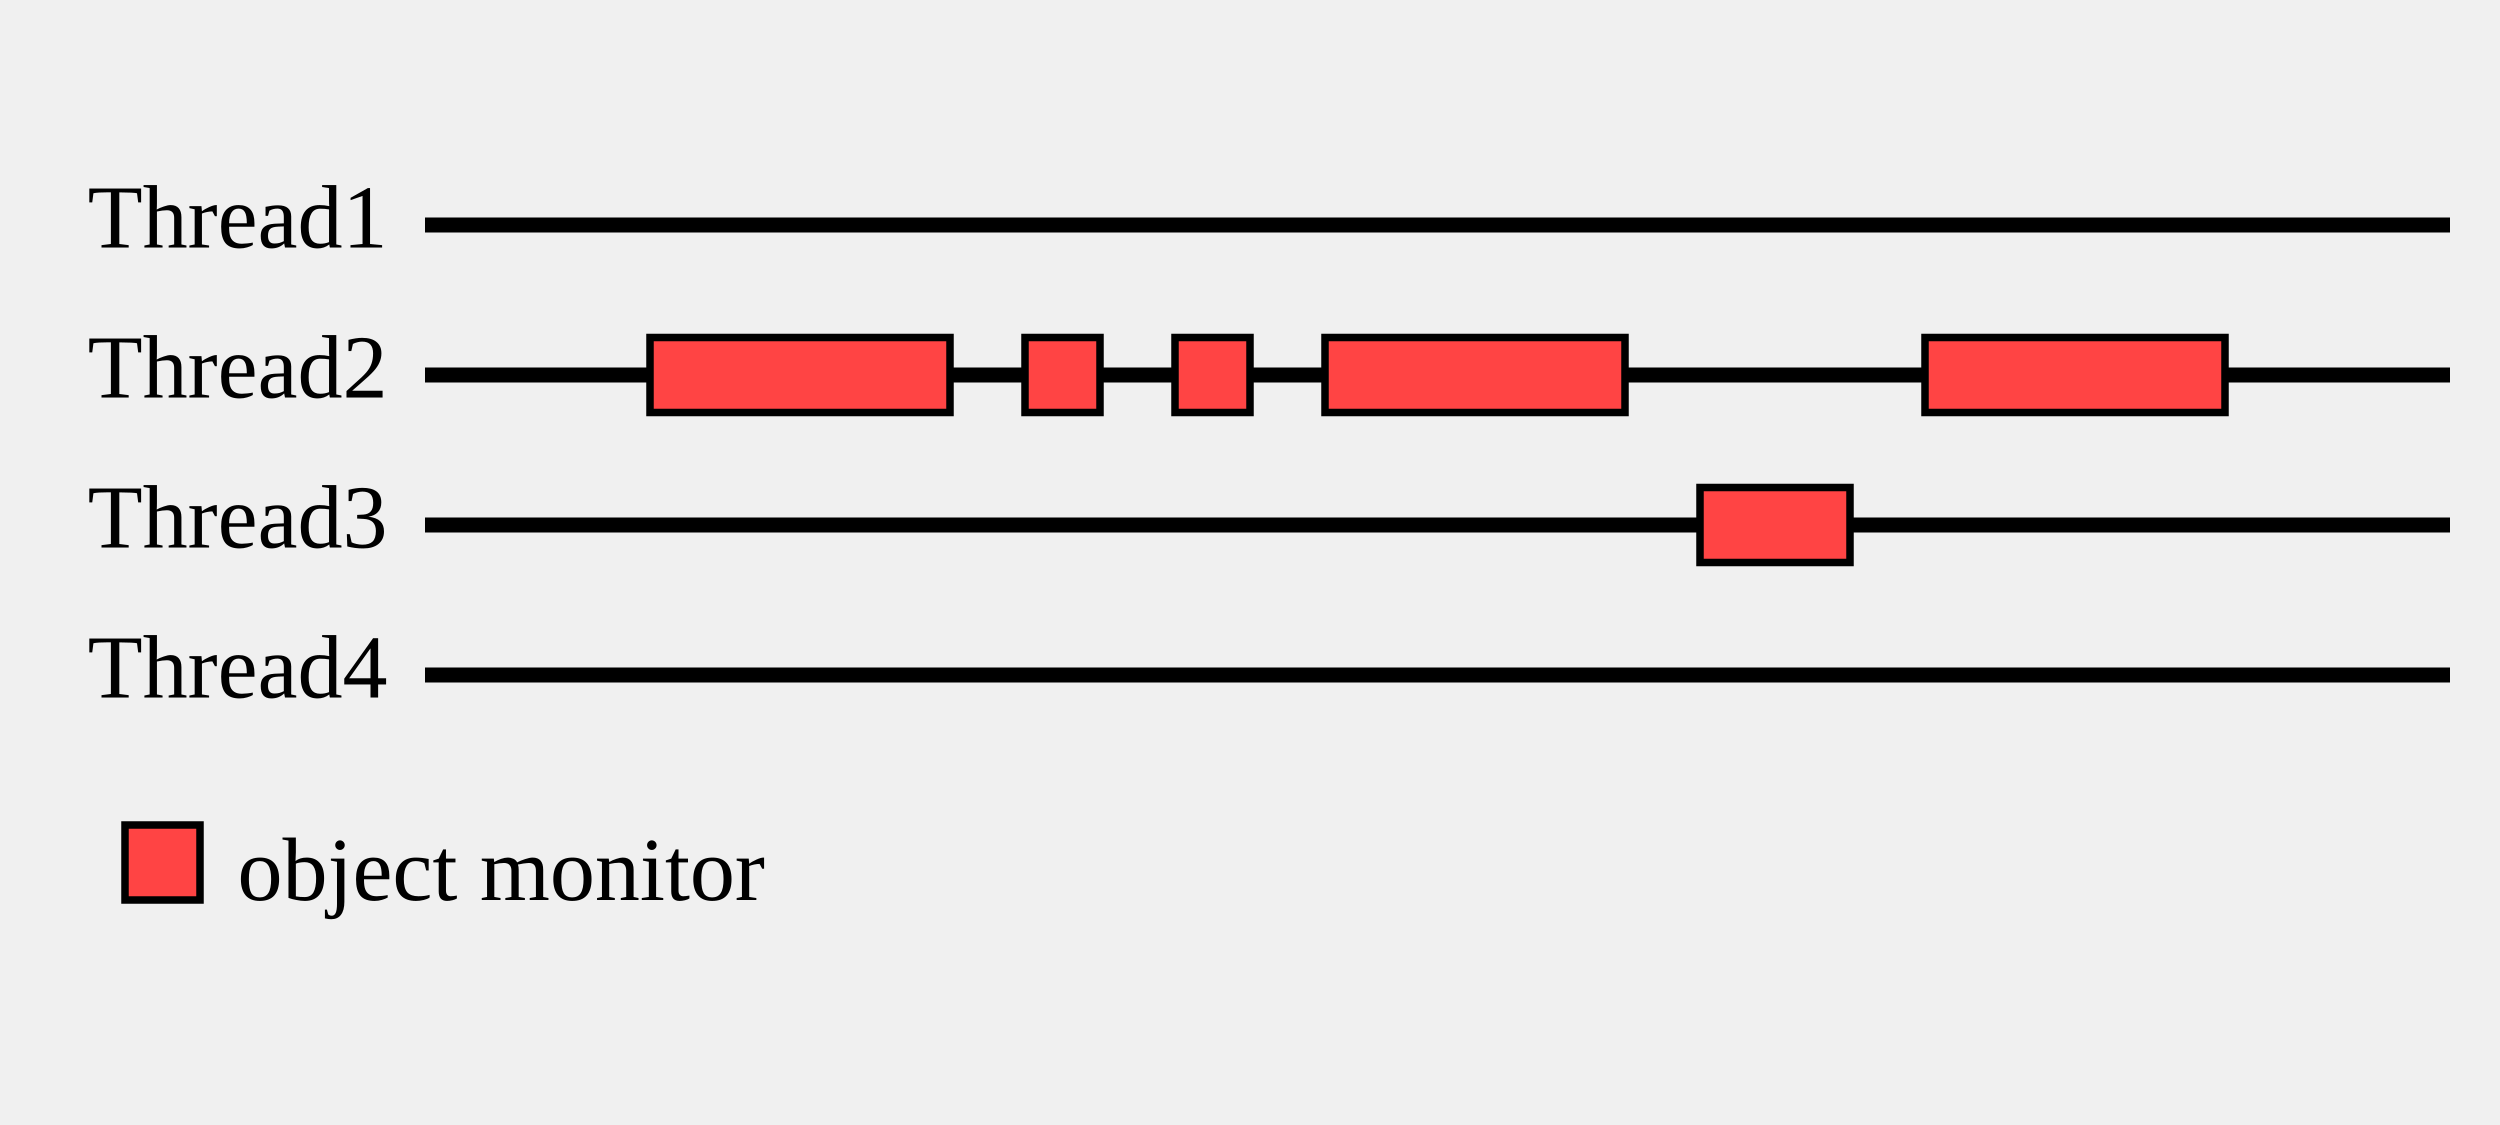
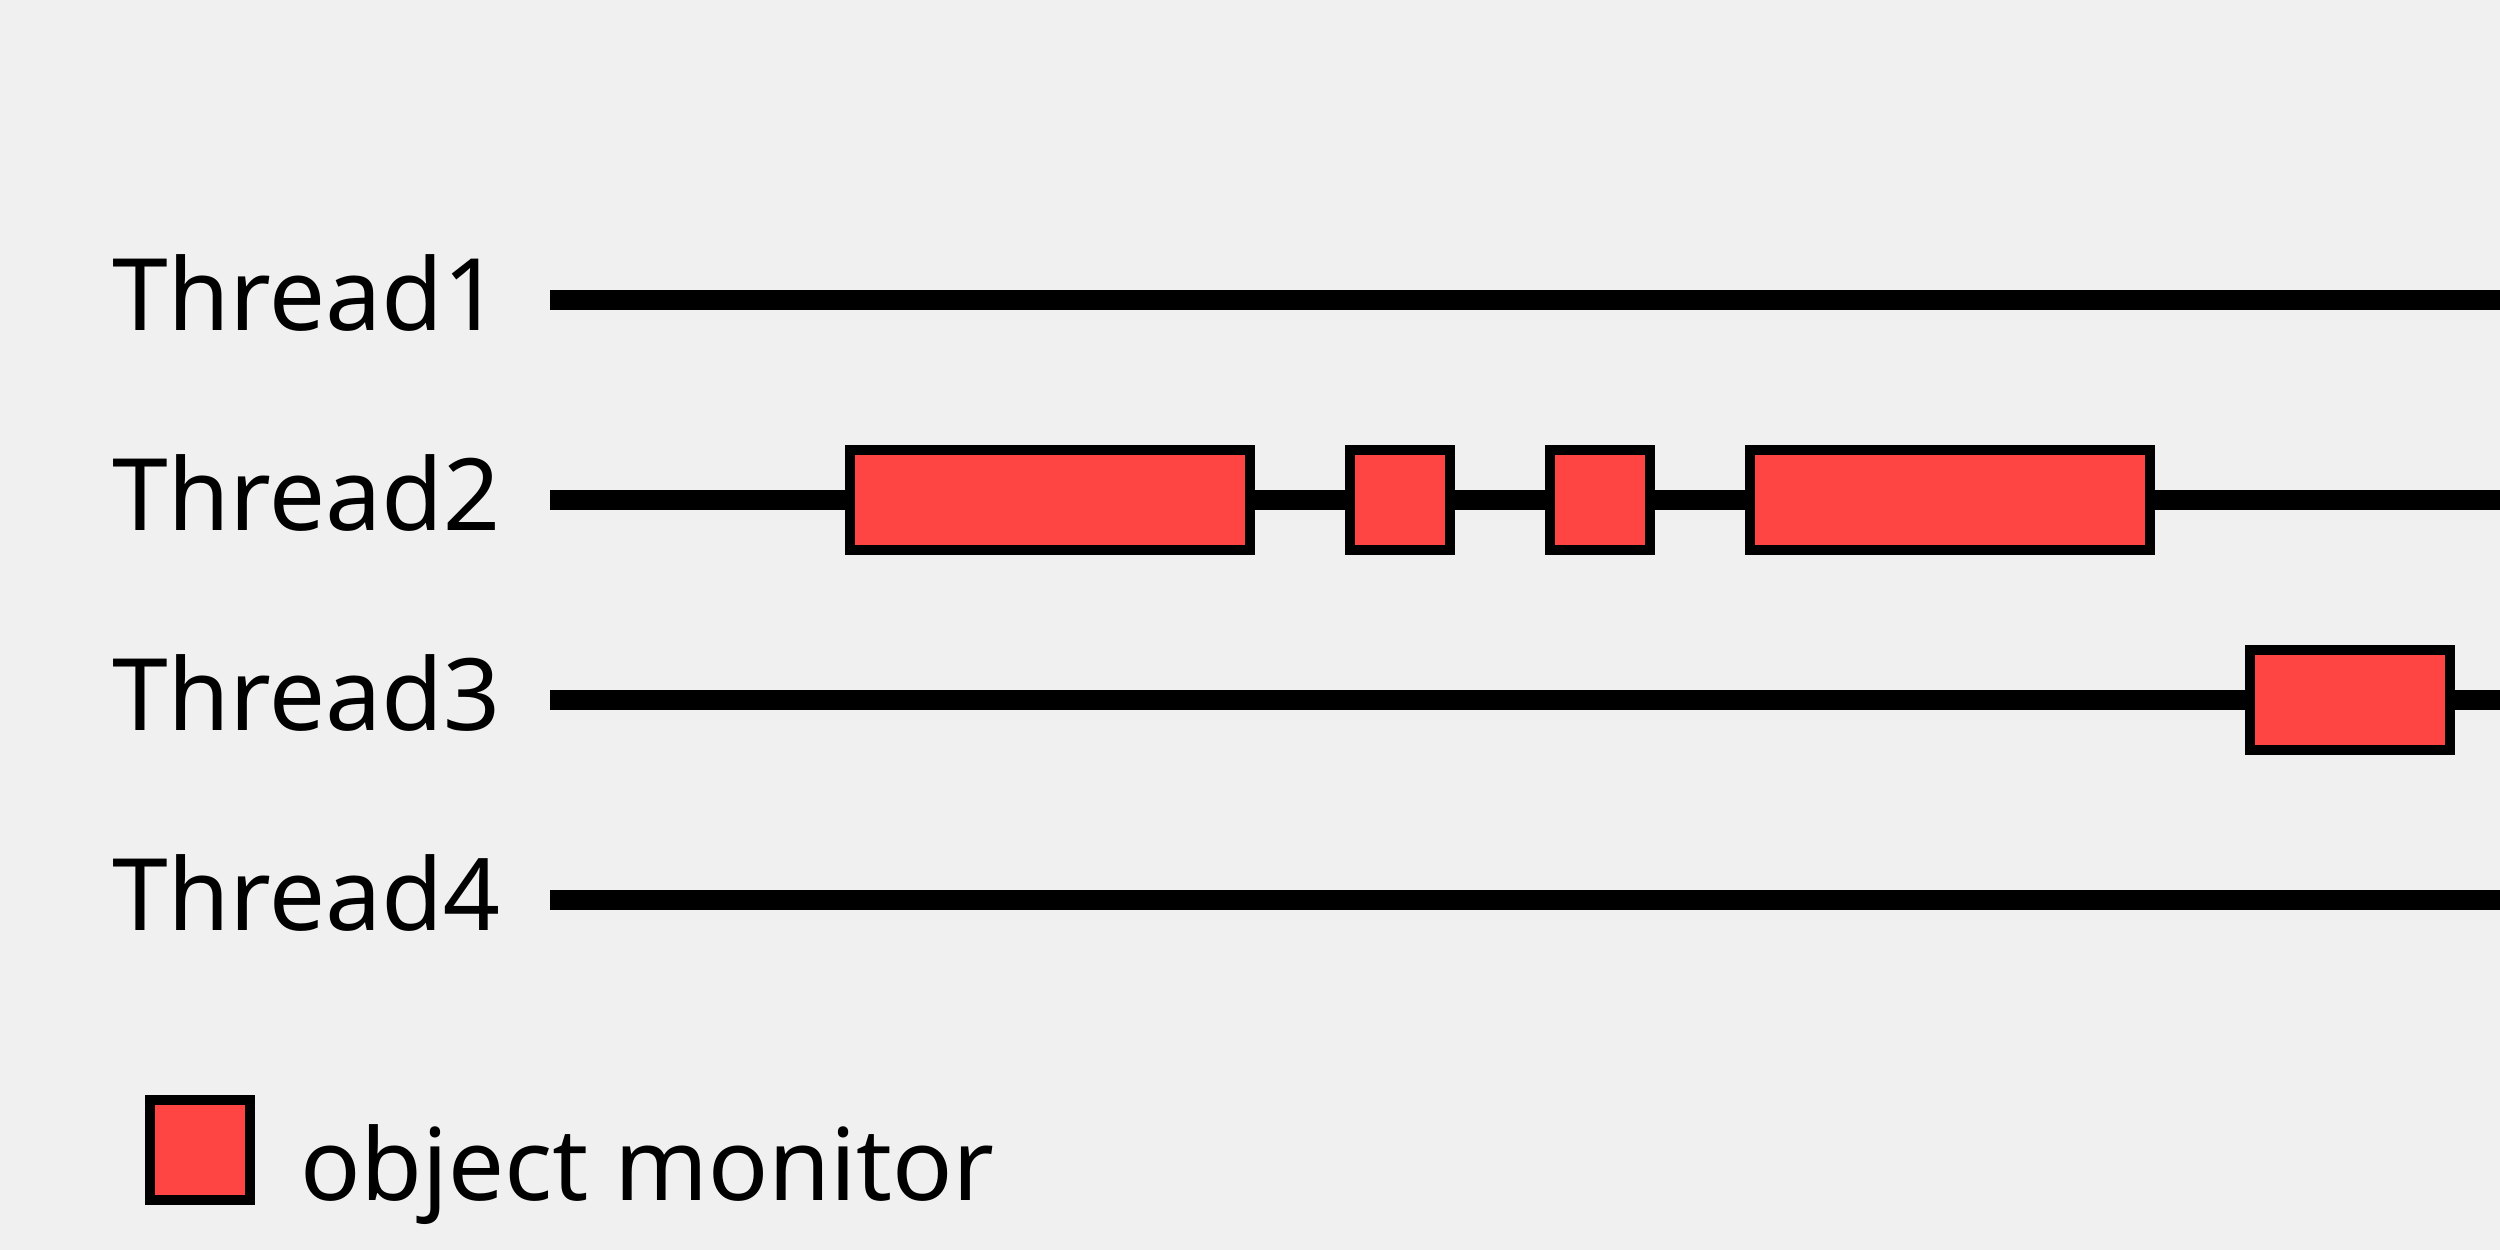
- <svg xmlns="http://www.w3.org/2000/svg" height="450" version="1.1" width="1000">
+ <svg xmlns="http://www.w3.org/2000/svg" height="500" version="1.1" width="1000">
  <defs>
    <style type="text/css">
+ 
+ rect.arrayKeyItem, rect.arrayValueItem {
+   fill:white;
+   stroke:black;
+   stroke-width:1;
+   opacity:1;
+ }
+ 
+ rect.arrayKeyItem.selected {
+     fill:#00B7EB;
+ }
+ 
+ rect.arrayValueItem.selected {
+     fill:#6BF76B;
+ }
+ 
+ rect.focused {
+   stroke-width:3;
+ }
+ 
+ .code, .codeX {
+     font-size:16px;
+     fill:#000000;
+     font-family:PT Mono;
+ }
+ 
+ .note {
+     font-size:10px;
+     fill:#000000;
+     font-family:PT Serif;
+ }
+ 
+ .comment {
+     font-size:14px;
+     fill:#000000;
+     font-family:PT Serif;
+ }
+ 
+ .bigcomment {
+     font-size:18px;
+     fill:#000000;
+     font-family:PT Serif;
+ }
+ 
+ .link {
+   fill:none;
+   stroke:black;
+   stroke-width:1.2;
+   marker-end:url(#TriangleOutL);
+ }
+ 
+ .code1, .code2, .code3, .code4 {
+    opacity:0.8;
+ }
+ 
+ .code1 {
+   fill:red;
+ }
+ 
+ .code2 {
+   fill:green;
+ }
+ 
+ .code3 {
+   fill:blue;
+ }
+ 
+ .code4 {
+   fill:orange;
+ }
+ 
+ .header.code1 {
+   /*fill:red;*/
+   fill: #0F0;
+ }
+ 
+ .header.code2 {
+   /*fill:green;*/
+   fill: #0C0;
+ }
+ 
+ .header.code3 {
+   /*fill:blue;*/
+   fill: #0A0;
+ }
+ 
+ .header.code4 {
+   /*fill:orange;*/
+   fill: #080;
+ }
+ 
+ 
+ rect.unused, rect.used {
+   stroke:black;
+   stroke-width:1;
+   opacity:1;
+   fill:#ddd;
+ }
+ 
+ rect.log {
+   stroke:none;
+   stroke-width:0;
+   opacity:0.5;
+   fill:#ddf;
+ }
+ 
+ path.log {
+   fill: none;
+   stroke: #88F;
+   stroke-width:2;
+ }
+ 
+ rect.t1 {
+     fill:#30FB30;
+ }
+ 
+ rect.t2 {
+     fill:#3030FB;
+ }
+ 
+ rect.t3 {
+     fill:#FB3030;
+ }
+ 
+ /* */

rect.monitor {
    fill:#F44;
    stroke:black;
    stroke-width:1;
}

.line {
  fill:none;
  stroke:black;
  stroke-width:2;
}
    </style>
  </defs>
-   <g transform="translate(20 0) scale(3)">
+   <g transform="translate(20 0) scale(4)">
    <g transform="translate(20 30)">
      <text class="note" text-anchor="end" x="25" y="3">Thread1</text>
      <path class="line" d="M30,0 300,0" />
    </g>
    <g transform="translate(20 50)">
      <text class="note" text-anchor="end" x="25" y="3">Thread2</text>
      <path class="line" d="M30,0 300,0" />
      <g transform="translate(50 -5)">
        <rect class="monitor" height="10" width="40" x="10" y="0" />
        <rect class="monitor" height="10" width="10" x="60" y="0" />
        <rect class="monitor" height="10" width="10" x="80" y="0" />
        <rect class="monitor" height="10" width="40" x="100" y="0" />
        <rect class="monitor" height="10" width="40" x="180" y="0" />
      </g>
    </g>
    <g transform="translate(20 70)">
      <text class="note" text-anchor="end" x="25" y="3">Thread3</text>
      <path class="line" d="M30,0 300,0" />
      <g transform="translate(50 -5)">
        <rect class="monitor" height="10" width="20" x="150" y="0" />
      </g>
    </g>
    <g transform="translate(20 90)">
      <text class="note" text-anchor="end" x="25" y="3">Thread4</text>
      <path class="line" d="M30,0 300,0" />
    </g>
    <g transform="translate(10 110)">
      <text class="note" x="15" y="10">object monitor</text>
      <rect class="monitor" height="10" width="10" x="0" y="0" />
    </g>
  </g>
</svg>
